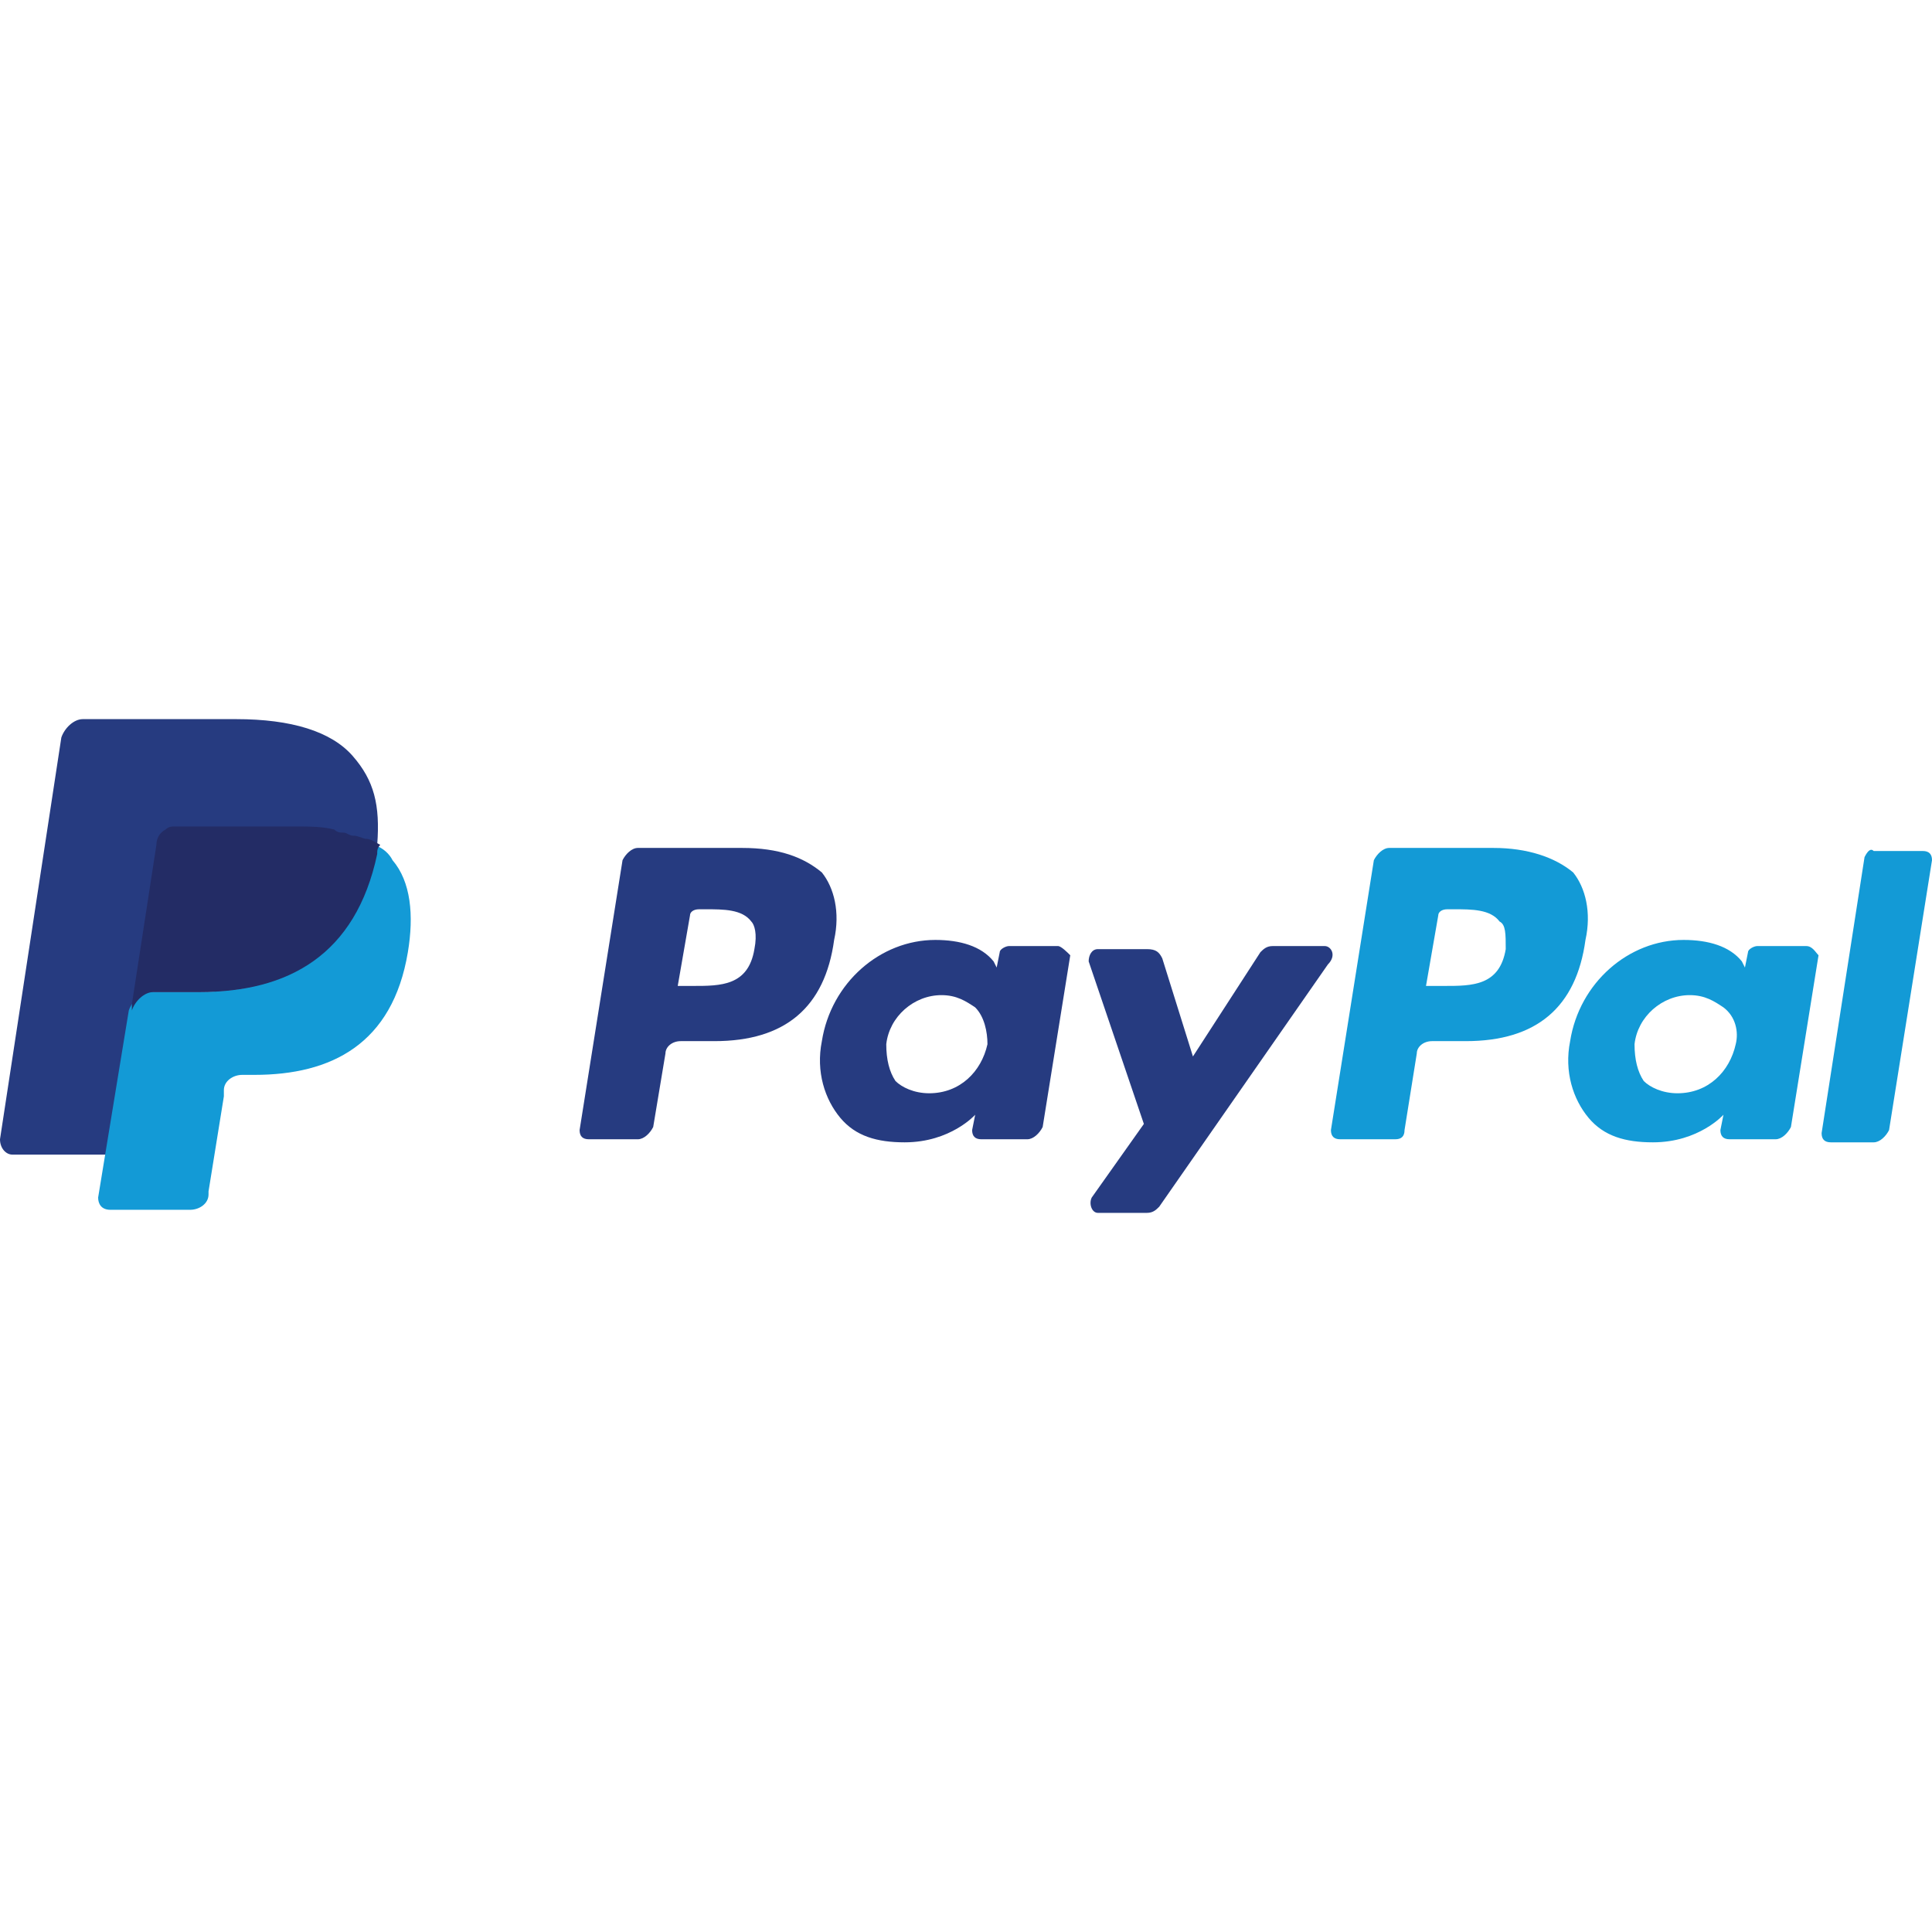
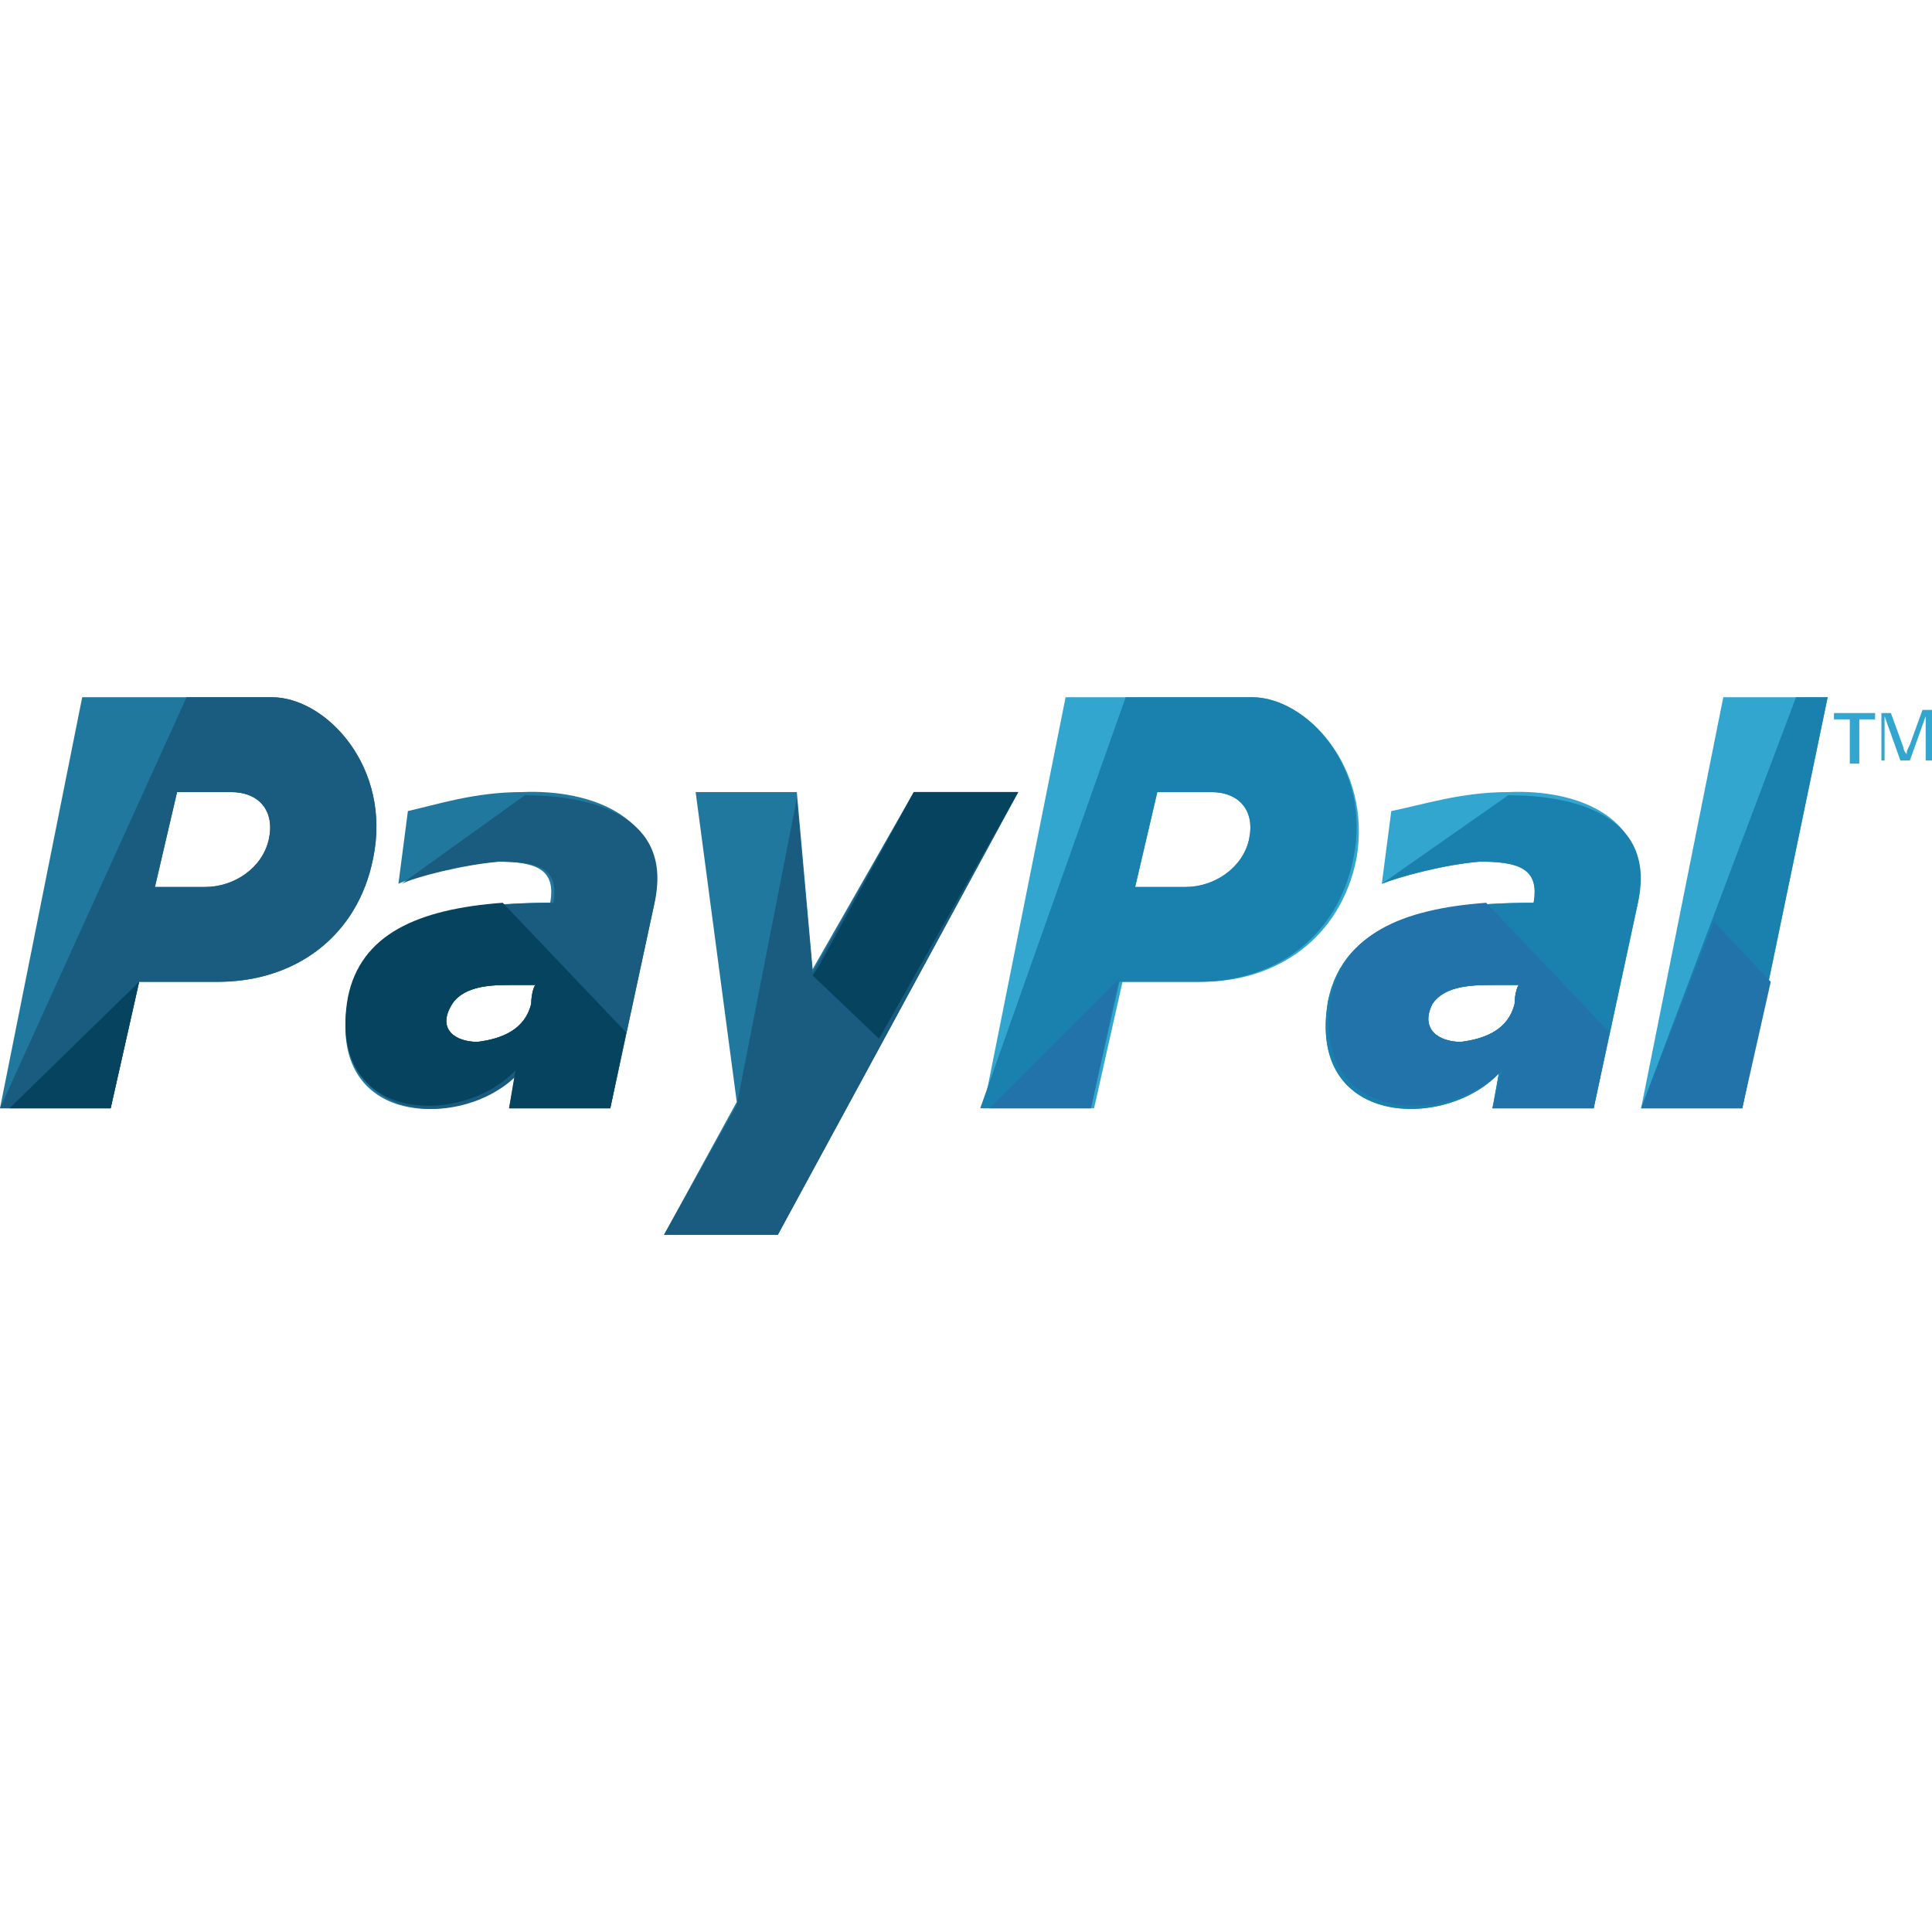
- <svg xmlns="http://www.w3.org/2000/svg" version="1.1" id="Layer_1" x="0px" y="0px" viewBox="0 0 504 504" style="enable-background:new 0 0 504 504;" xml:space="preserve">
-   <path style="fill:#139AD6;" d="M389.6,221.2h-27.2c-1.6,0-3.2,1.6-4,3.2l-11.2,70.4c0,1.6,0.8,2.4,2.4,2.4H364  c1.6,0,2.4-0.8,2.4-2.4l3.2-20c0-1.6,1.6-3.2,4-3.2h8.8c18.4,0,28.8-8.8,31.2-26.4c1.6-7.2,0-13.6-3.2-17.6  C405.6,223.6,398.4,221.2,389.6,221.2 M392.8,247.6c-1.6,9.6-8.8,9.6-16,9.6H372l3.2-18.4c0-0.8,0.8-1.6,2.4-1.6h1.6  c4.8,0,9.6,0,12,3.2C392.8,241.2,392.8,243.6,392.8,247.6" />
+ <svg xmlns="http://www.w3.org/2000/svg" version="1.1" id="Layer_1" x="0px" y="0px" viewBox="0 0 488.8 488.8" style="enable-background:new 0 0 488.8 488.8;" xml:space="preserve">
  <g>
-     <path style="fill:#263B80;" d="M193.6,221.2h-27.2c-1.6,0-3.2,1.6-4,3.2l-11.2,70.4c0,1.6,0.8,2.4,2.4,2.4h12.8   c1.6,0,3.2-1.6,4-3.2l3.2-19.2c0-1.6,1.6-3.2,4-3.2h8.8c18.4,0,28.8-8.8,31.2-26.4c1.6-7.2,0-13.6-3.2-17.6   C209.6,223.6,203.2,221.2,193.6,221.2 M196.8,247.6c-1.6,9.6-8.8,9.6-16,9.6h-4l3.2-18.4c0-0.8,0.8-1.6,2.4-1.6h1.6   c4.8,0,9.6,0,12,3.2C196.8,241.2,197.6,243.6,196.8,247.6" />
-     <path style="fill:#263B80;" d="M276,246.8h-12.8c-0.8,0-2.4,0.8-2.4,1.6l-0.8,4l-0.8-1.6c-3.2-4-8.8-5.6-15.2-5.6   c-14.4,0-27.2,11.2-29.6,26.4c-1.6,8,0.8,15.2,4.8,20s9.6,6.4,16.8,6.4c12,0,18.4-7.2,18.4-7.2l-0.8,4c0,1.6,0.8,2.4,2.4,2.4h12   c1.6,0,3.2-1.6,4-3.2l7.2-44.8C278.4,248.4,276.8,246.8,276,246.8 M257.6,272.4c-1.6,7.2-7.2,12.8-15.2,12.8c-4,0-7.2-1.6-8.8-3.2   c-1.6-2.4-2.4-5.6-2.4-9.6c0.8-7.2,7.2-12.8,14.4-12.8c4,0,6.4,1.6,8.8,3.2C256.8,265.2,257.6,269.2,257.6,272.4" />
+     <path style="fill:#32A6CE;" d="M381.6,200.4c-12,0-21.6,3.2-29.6,4.8l-2.4,18.4c4-1.6,15.2-4.8,24.8-5.6c9.6,0,15.2,1.6,13.6,10.4   c-28.8,0-48,5.6-52,24.8c-5.6,32,29.6,32.8,43.2,18.4l-1.6,8.8h25.6l11.2-52C418.4,206.8,399.2,199.6,381.6,200.4z M383.2,254   c-1.6,6.4-7.2,8.8-13.6,9.6c-5.6,0-10.4-3.2-7.2-9.6c3.2-4.8,10.4-4.8,16-4.8c1.6,0,4,0,6.4,0C384,248.4,383.2,251.6,383.2,254z" />
+     <path style="fill:#1A80AD;" d="M349.6,223.6c4-1.6,15.2-4.8,24.8-5.6c9.6,0,15.2,1.6,13.6,10.4c-28.8,0-48,5.6-52,24.8   c-5.6,32,29.6,32.8,43.2,18.4l-1.6,8.8h25.6l11.2-52c4.8-21.6-15.2-27.2-32.8-27.2 M383.2,254c-1.6,6.4-7.2,8.8-13.6,9.6   c-5.6,0-10.4-3.2-7.2-9.6c3.2-4.8,10.4-4.8,16-4.8c1.6,0,4,0,6.4,0C384,248.4,383.2,251.6,383.2,254z" />
+     <polygon style="fill:#32A6CE;" points="436,176.4 415.2,280.4 440.8,280.4 462.4,176.4 436,176.4  " />
+     <polygon style="fill:#1A80AD;" points="454.4,176.4 415.2,280.4 440.8,280.4 462.4,176.4 436,176.4 436,176.4  " />
+     <path style="fill:#32A6CE;" d="M316.8,176.4h-47.2l-20.8,104h28l7.2-32h20c19.2,0,35.2-11.2,39.2-31.2   C347.2,194,330.4,176.4,316.8,176.4z M316,212.4c-1.6,7.2-8.8,12-16,12h-12.8l5.6-24h13.6C313.6,200.4,317.6,205.2,316,212.4z" />
+     <path style="fill:#1A80AD;" d="M316.8,176.4h-32l-36.8,104h28l7.2-32h20c19.2,0,35.2-11.2,39.2-31.2   C347.2,194,330.4,176.4,316.8,176.4z M316,212.4c-1.6,7.2-8.8,12-16,12h-12.8l5.6-24h13.6C313.6,200.4,317.6,205.2,316,212.4z" />
+     <path style="fill:#21789E;" d="M132,200.4c-12,0-21.6,3.2-28.8,4.8l-2.4,18.4c3.2-1.6,15.2-4.8,24.8-5.6c9.6,0,15.2,1.6,13.6,10.4   c-28,0-47.2,5.6-51.2,24.8c-5.6,32,28.8,32.8,42.4,18.4l-1.6,8.8h25.6l11.2-52C169.6,206.8,149.6,199.6,132,200.4z M134.4,254   c-1.6,6.4-7.2,8.8-13.6,9.6c-5.6,0-10.4-3.2-6.4-9.6c3.2-4.8,10.4-4.8,15.2-4.8c2.4,0,4,0,6.4,0C135.2,248.4,134.4,251.6,134.4,254   z" />
+     <path style="fill:#1A5B80;" d="M101.6,223.6c3.2-1.6,15.2-4.8,24.8-5.6c9.6,0,15.2,1.6,13.6,10.4c-28,0-47.2,5.6-51.2,24.8   c-5.6,32,28.8,32.8,42.4,18.4l-2.4,8.8h25.6l11.2-52c4.8-21.6-15.2-27.2-32.8-27.2 M134.4,254c-1.6,6.4-7.2,8.8-13.6,9.6   c-5.6,0-10.4-3.2-6.4-9.6c3.2-4.8,10.4-4.8,15.2-4.8c2.4,0,4,0,6.4,0C135.2,248.4,134.4,251.6,134.4,254z" />
+     <polygon style="fill:#21789E;" points="176,200.4 201.6,200.4 205.6,245.2 231.2,200.4 257.6,200.4 196.8,312.4 168,312.4    186.4,278.8 176,200.4  " />
+     <g>
+       <polyline style="fill:#1A5B80;" points="201.6,202 205.6,246 231.2,200.4 257.6,200.4 196.8,312.4 168,312.4 186.4,279.6   " />
+     </g>
+     <path style="fill:#21789E;" d="M68.8,176.4h-48L0,280.4h28l7.2-32h20c19.2,0,35.2-11.2,39.2-31.2C99.2,194,82.4,176.4,68.8,176.4z    M68,212.4c-1.6,7.2-8.8,12-16,12H39.2l5.6-24h13.6C65.6,200.4,69.6,205.2,68,212.4z" />
+     <path style="fill:#1A5B80;" d="M68.8,176.4H47.2L0,280.4h28l7.2-32h20c19.2,0,35.2-11.2,39.2-31.2C99.2,194,82.4,176.4,68.8,176.4z    M68,212.4c-1.6,7.2-8.8,12-16,12H39.2l5.6-24h13.6C65.6,200.4,69.6,205.2,68,212.4z" />
+     <g>
+       <path style="fill:#06435E;" d="M127.2,228.4c-21.6,1.6-36,8-39.2,24c-5.6,32,28.8,32.8,42.4,18.4l-1.6,9.6h25.6l4-19.2    L127.2,228.4z M134.4,254c-1.6,6.4-7.2,8.8-13.6,9.6c-5.6,0-10.4-3.2-6.4-9.6c3.2-4.8,10.4-4.8,15.2-4.8c2.4,0,4,0,6.4,0    C135.2,248.4,134.4,251.6,134.4,254z" />
+       <polygon style="fill:#06435E;" points="207.2,244.4 205.6,246.8 222.4,262.8 257.6,200.4 231.2,200.4   " />
+       <polygon style="fill:#06435E;" points="28,280.4 35.2,248.4 2.4,280.4   " />
+     </g>
+     <g>
+       <polygon style="fill:#2273AA;" points="276,280.4 283.2,246.8 283.2,247.6 250.4,280.4   " />
+       <path style="fill:#2273AA;" d="M376,228.4c-21.6,1.6-36,8-39.2,24c-5.6,32,29.6,32.8,43.2,18.4l-2.4,9.6h25.6l4-19.2L376,228.4z     M383.2,254c-1.6,6.4-7.2,8.8-13.6,9.6c-5.6,0-10.4-3.2-7.2-9.6c3.2-4.8,10.4-4.8,16-4.8c1.6,0,4,0,6.4,0    C384,248.4,383.2,251.6,383.2,254z" />
+       <polygon style="fill:#2273AA;" points="433.6,233.2 415.2,280.4 440.8,280.4 448,248.4   " />
+     </g>
  </g>
-   <path style="fill:#139AD6;" d="M471.2,246.8h-12.8c-0.8,0-2.4,0.8-2.4,1.6l-0.8,4l-0.8-1.6c-3.2-4-8.8-5.6-15.2-5.6  c-14.4,0-27.2,11.2-29.6,26.4c-1.6,8,0.8,15.2,4.8,20s9.6,6.4,16.8,6.4c12,0,18.4-7.2,18.4-7.2l-0.8,4c0,1.6,0.8,2.4,2.4,2.4h12  c1.6,0,3.2-1.6,4-3.2l7.2-44.8C473.6,248.4,472.8,246.8,471.2,246.8 M452.8,272.4c-1.6,7.2-7.2,12.8-15.2,12.8c-4,0-7.2-1.6-8.8-3.2  c-1.6-2.4-2.4-5.6-2.4-9.6c0.8-7.2,7.2-12.8,14.4-12.8c4,0,6.4,1.6,8.8,3.2C452.8,265.2,453.6,269.2,452.8,272.4" />
-   <path style="fill:#263B80;" d="M345.6,246.8H332c-1.6,0-2.4,0.8-3.2,1.6l-17.6,27.2l-8-25.6c-0.8-1.6-1.6-2.4-4-2.4h-12.8  c-1.6,0-2.4,1.6-2.4,3.2l14.4,42.4l-13.6,19.2c-0.8,1.6,0,4,1.6,4h12.8c1.6,0,2.4-0.8,3.2-1.6l44-63.2  C348.8,249.2,347.2,246.8,345.6,246.8" />
-   <path style="fill:#139AD6;" d="M486.4,223.6l-11.2,72c0,1.6,0.8,2.4,2.4,2.4h11.2c1.6,0,3.2-1.6,4-3.2l11.2-70.4  c0-1.6-0.8-2.4-2.4-2.4h-12.8C488,221.2,487.2,222,486.4,223.6" />
-   <path style="fill:#263B80;" d="M92,197.2c-5.6-6.4-16-9.6-30.4-9.6h-40c-2.4,0-4.8,2.4-5.6,4.8L0,297.2c0,2.4,1.6,4,3.2,4H28  l6.4-39.2v1.6c0.8-2.4,3.2-4.8,5.6-4.8h12c23.2,0,40.8-9.6,46.4-36c0-0.8,0-1.6,0-2.4c-0.8,0-0.8,0,0,0  C99.2,210,97.6,203.6,92,197.2" />
-   <path style="fill:#139AD6;" d="M97.6,220.4L97.6,220.4c0,0.8,0,1.6,0,2.4c-5.6,27.2-23.2,36-46.4,36h-12c-2.4,0-4.8,2.4-5.6,4.8  l-8,48.8c0,1.6,0.8,3.2,3.2,3.2h20.8c2.4,0,4.8-1.6,4.8-4v-0.8l4-24.8v-1.6c0-2.4,2.4-4,4.8-4h3.2c20,0,36-8,40-32  c1.6-9.6,0.8-18.4-4-24C101.6,222.8,100,221.2,97.6,220.4" />
-   <path style="fill:#232C65;" d="M92,218c-0.8,0-1.6-0.8-2.4-0.8s-1.6,0-2.4-0.8c-3.2-0.8-6.4-0.8-10.4-0.8H45.6c-0.8,0-1.6,0-2.4,0.8  c-1.6,0.8-2.4,2.4-2.4,4L34.4,262v1.6c0.8-2.4,3.2-4.8,5.6-4.8h12c23.2,0,40.8-9.6,46.4-36c0-0.8,0-1.6,0.8-2.4  c-1.6-0.8-2.4-1.6-4-1.6C92.8,218,92.8,218,92,218" />
+   <g>
+     <path style="fill:#32A6CE;" d="M468,193.2V182h-4v-1.6h10.4v1.6h-4v11.2H468z" />
+     <path style="fill:#32A6CE;" d="M476,193.2v-12.8h2.4l3.2,8.8c0,0.8,0.8,1.6,0.8,1.6c0-0.8,0-0.8,0.8-2.4l3.2-8.8h2.4v12.8h-1.6   v-11.2l-4,11.2h-2.4l-4-11.2v11.2H476V193.2z" />
+   </g>
  <g>
</g>
  <g>
</g>
  <g>
</g>
  <g>
</g>
  <g>
</g>
  <g>
</g>
  <g>
</g>
  <g>
</g>
  <g>
</g>
  <g>
</g>
  <g>
</g>
  <g>
</g>
  <g>
</g>
  <g>
</g>
  <g>
</g>
</svg>
